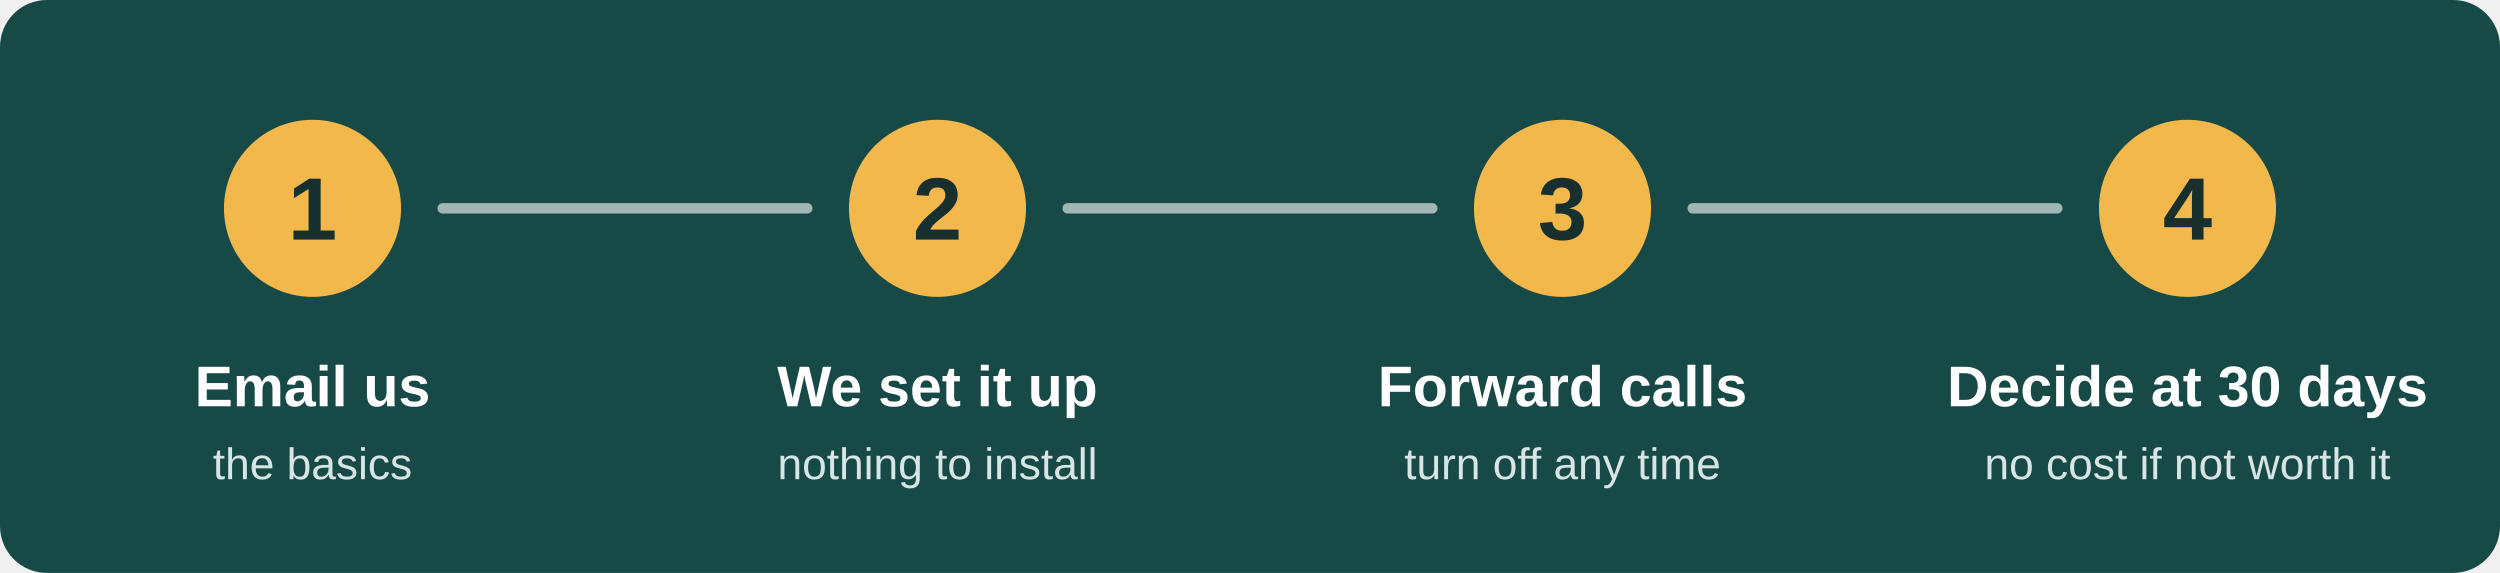
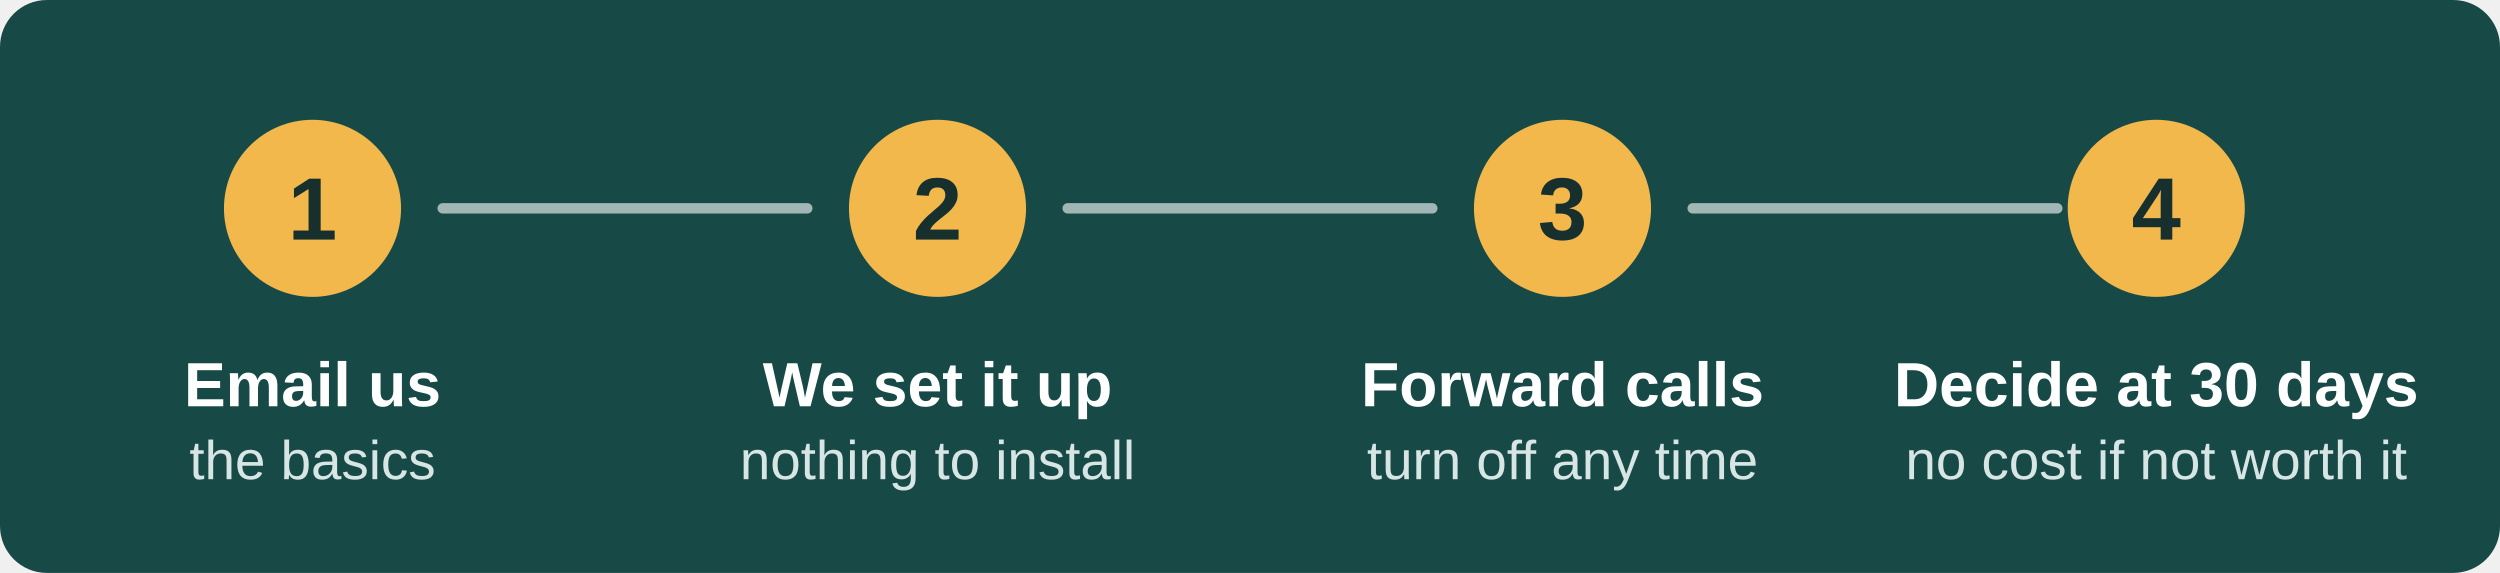
<svg xmlns="http://www.w3.org/2000/svg" viewBox="0 0 960 220" role="img" aria-label="Four steps: email us, we set it up, forward your calls, you decide after 30 days">
  <rect width="960" height="220" rx="18" fill="#174a47" />
  <g font-family="Segoe UI,Arial,sans-serif" text-anchor="middle">
    <g fill="#f2b84b">
      <circle cx="120" cy="80" r="34" />
      <circle cx="360" cy="80" r="34" />
      <circle cx="600" cy="80" r="34" />
-       <circle cx="840" cy="80" r="34" />
+       <circle cx="828" cy="80" r="34" />
    </g>
    <g font-size="34" font-weight="800" fill="#17302e">
      <text x="120" y="92">1</text>
      <text x="360" y="92">2</text>
      <text x="600" y="92">3</text>
-       <text x="840" y="92">4</text>
+       <text x="828" y="92">4</text>
    </g>
    <g stroke="#fff" stroke-width="4" stroke-linecap="round" opacity=".6">
      <path d="M170 80h140" />
      <path d="M410 80h140" />
      <path d="M650 80h140" />
    </g>
-     <g font-size="22" font-weight="700" fill="#fff">
+     <g font-size="24" font-weight="700" fill="#fff">
      <text x="120" y="156">Email us</text>
      <text x="360" y="156">We set it up</text>
      <text x="600" y="156">Forward calls</text>
-       <text x="840" y="156">Decide at 30 days</text>
+       <text x="828" y="156">Decide at 30 days</text>
    </g>
-     <g font-size="17" fill="#d7e6e4">
+     <g font-size="21" fill="#d7e6e4">
      <text x="120" y="184">the basics</text>
      <text x="360" y="184">nothing to install</text>
      <text x="600" y="184">turn off any time</text>
-       <text x="840" y="184">no cost if not worth it</text>
+       <text x="828" y="184">no cost if not worth it</text>
    </g>
  </g>
</svg>
